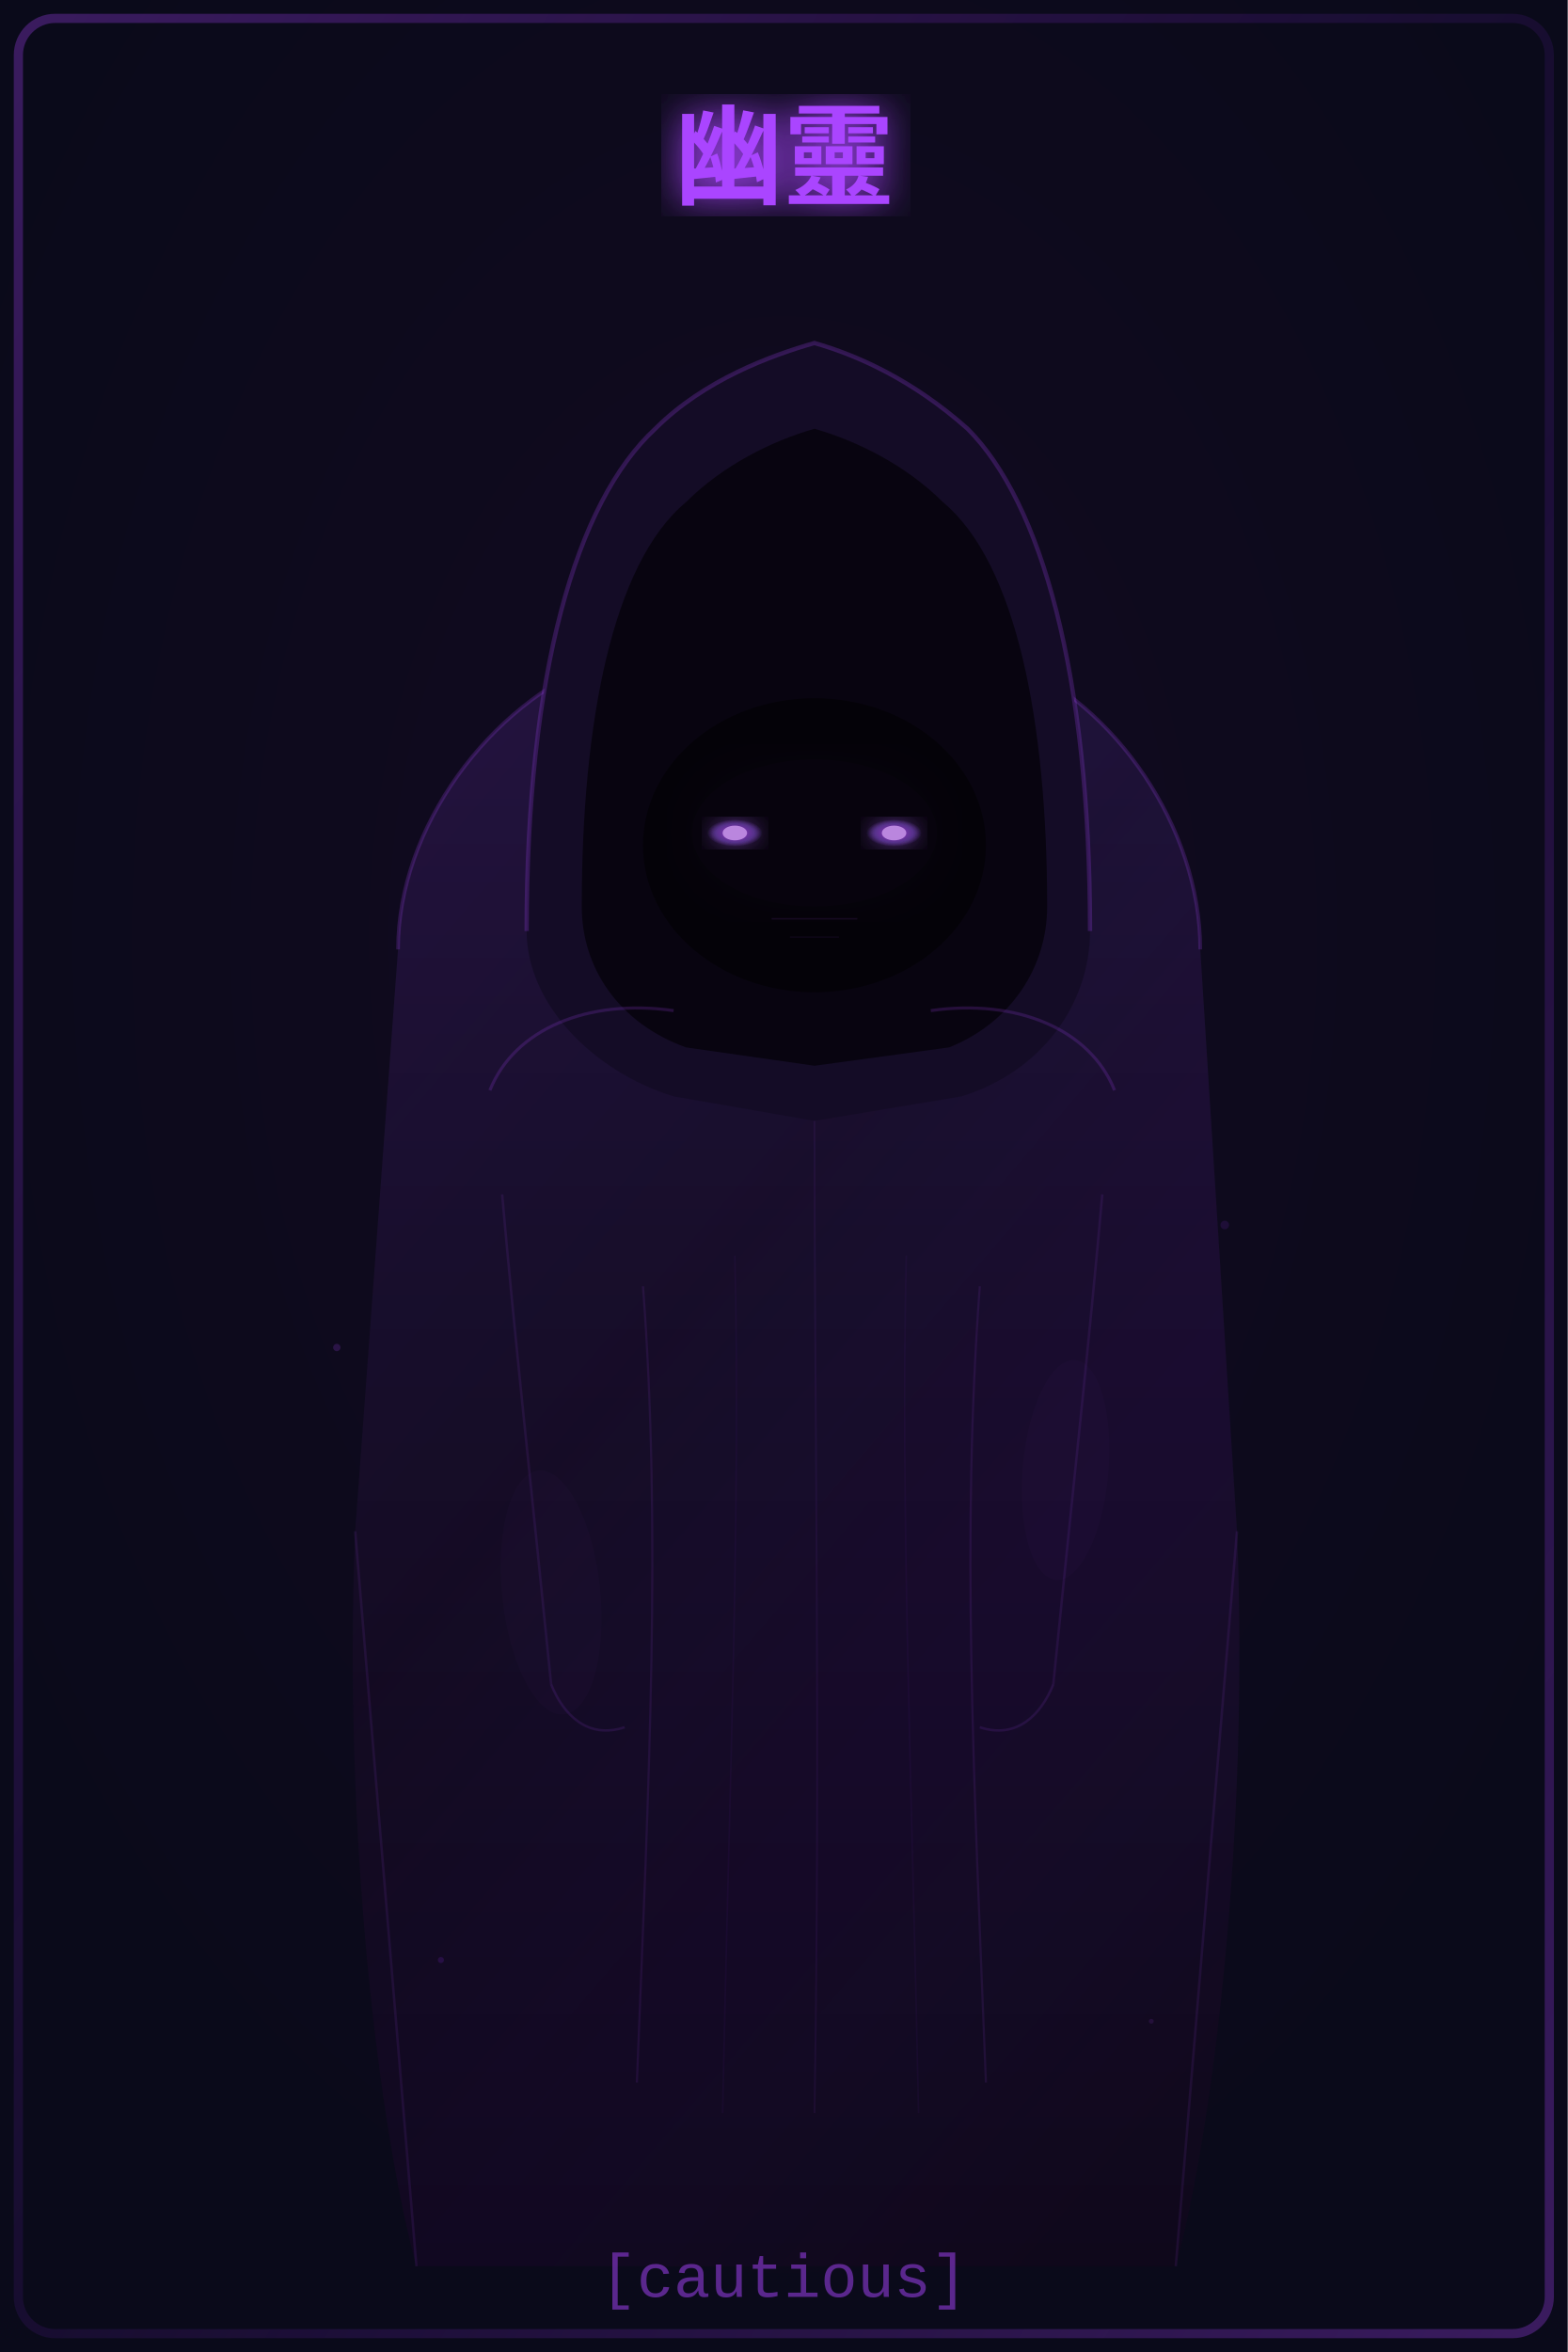
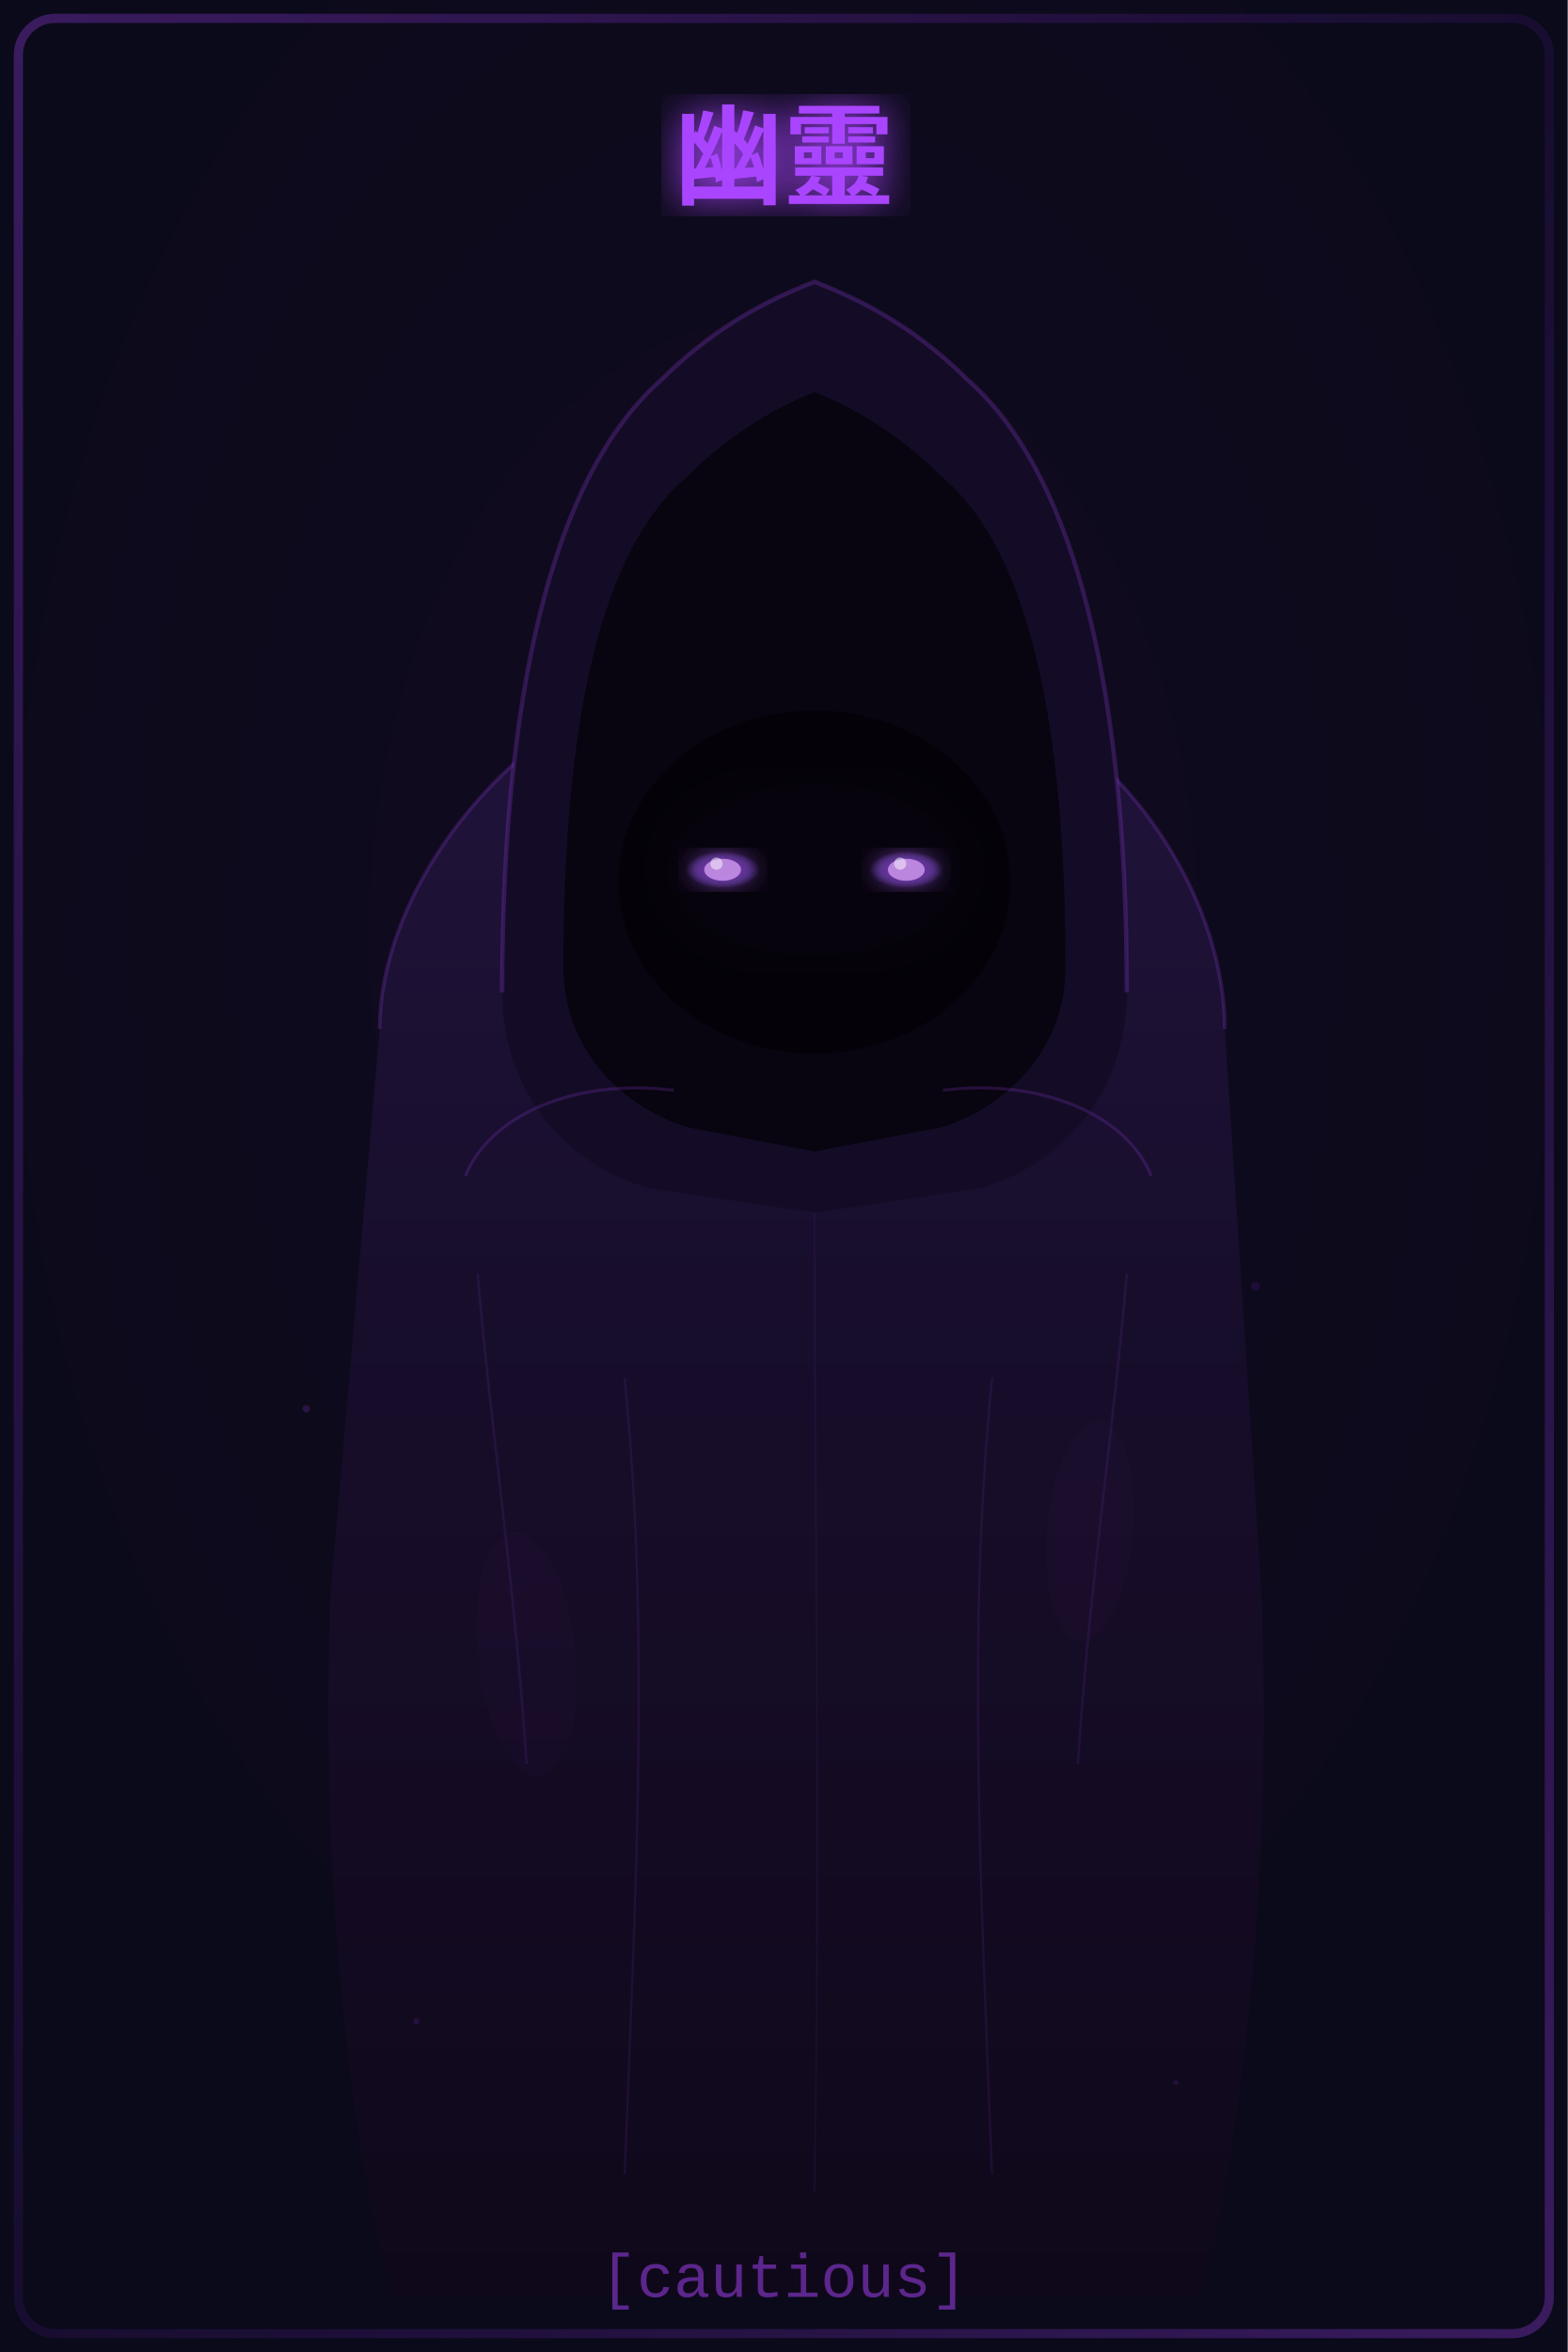
<svg xmlns="http://www.w3.org/2000/svg" width="256" height="384" viewBox="0 0 256 384">
  <defs>
    <radialGradient id="gc-bg" cx="50%" cy="40%" r="60%">
      <stop offset="0%" stop-color="#120a20" />
      <stop offset="100%" stop-color="#0a0a1a" />
    </radialGradient>
    <linearGradient id="gc-cloak" x1="0" y1="0" x2="0" y2="1">
      <stop offset="0%" stop-color="#1e1238" />
      <stop offset="40%" stop-color="#140c26" />
      <stop offset="100%" stop-color="#0a0614" />
-     </linearGradient>
-     <linearGradient id="gc-cloak-sheen" x1="0.2" y1="0" x2="0.8" y2="1">
-       <stop offset="0%" stop-color="#aa44ff" stop-opacity="0.05" />
-       <stop offset="40%" stop-color="#aa44ff" stop-opacity="0.02" />
-       <stop offset="70%" stop-color="#7722cc" stop-opacity="0.07" />
-       <stop offset="100%" stop-color="#aa44ff" stop-opacity="0.03" />
    </linearGradient>
    <radialGradient id="gc-eye-glow" cx="50%" cy="50%" r="50%">
      <stop offset="0%" stop-color="#bb88dd" />
      <stop offset="35%" stop-color="#7733aa" />
      <stop offset="70%" stop-color="#553388" />
      <stop offset="100%" stop-color="#553388" stop-opacity="0" />
    </radialGradient>
    <filter id="gc-glow-dim">
      <feGaussianBlur stdDeviation="2" result="blur" />
      <feMerge>
        <feMergeNode in="blur" />
        <feMergeNode in="SourceGraphic" />
      </feMerge>
    </filter>
    <filter id="gc-glow-soft">
      <feGaussianBlur stdDeviation="5" result="blur" />
      <feMerge>
        <feMergeNode in="blur" />
        <feMergeNode in="SourceGraphic" />
      </feMerge>
    </filter>
    <filter id="gc-glow-title">
      <feGaussianBlur stdDeviation="3.5" result="blur" />
      <feMerge>
        <feMergeNode in="blur" />
        <feMergeNode in="SourceGraphic" />
      </feMerge>
    </filter>
    <linearGradient id="gc-border" x1="0" y1="0" x2="1" y2="1">
      <stop offset="0%" stop-color="#aa44ff" stop-opacity="0.3" />
      <stop offset="50%" stop-color="#7722cc" stop-opacity="0.12" />
      <stop offset="100%" stop-color="#aa44ff" stop-opacity="0.3" />
    </linearGradient>
  </defs>
  <rect width="256" height="384" fill="url(#gc-bg)" />
  <rect x="3" y="3" width="250" height="378" rx="6" fill="none" stroke="url(#gc-border)" stroke-width="1.5" />
  <text x="128" y="32" font-family="'Courier New', monospace" font-size="18" font-weight="bold" fill="#aa44ff" text-anchor="middle" filter="url(#gc-glow-title)">幽靈</text>
-   <path d="M65,155 C65,135 80,115 98,108 L108,102 C116,97 125,94 133,92 C140,94 148,97 156,102 L165,108 C182,115 196,135 196,155 L202,250 C204,300 198,348 192,370 L68,370 C62,348 56,300 58,250 Z" fill="url(#gc-cloak)" />
-   <path d="M65,155 C65,135 80,115 98,108 L108,102 C116,97 125,94 133,92 C140,94 148,97 156,102 L165,108 C182,115 196,135 196,155 L202,250 C204,300 198,348 192,370 L68,370 C62,348 56,300 58,250 Z" fill="url(#gc-cloak-sheen)" />
-   <path d="M65,155 C65,135 80,115 98,108 L108,102" fill="none" stroke="#aa44ff" stroke-width="0.6" opacity="0.2" />
-   <path d="M196,155 C196,135 182,115 165,108 L156,102" fill="none" stroke="#aa44ff" stroke-width="0.6" opacity="0.2" />
-   <path d="M58,250 L68,370" fill="none" stroke="#aa44ff" stroke-width="0.4" opacity="0.1" />
-   <path d="M202,250 L192,370" fill="none" stroke="#aa44ff" stroke-width="0.4" opacity="0.1" />
-   <path d="M86,152 C86,110 94,82 107,70 C115,62 126,58 133,56 C140,58 149,62 158,70 C170,82 178,110 178,152 C178,164 170,175 157,179 L133,183 L110,179 C97,175 86,164 86,152 Z" fill="#140c26" />
-   <path d="M86,152 C86,110 94,82 107,70 C115,62 126,58 133,56 C140,58 149,62 158,70 C170,82 178,110 178,152" fill="none" stroke="#aa44ff" stroke-width="0.7" opacity="0.22" />
-   <path d="M95,148 C95,118 100,92 112,82 C118,76 126,72 133,70 C140,72 148,76 154,82 C166,92 171,118 171,148 C171,158 165,167 155,171 L133,174 L112,171 C101,167 95,158 95,148 Z" fill="#080410" />
-   <ellipse cx="133" cy="138" rx="28" ry="24" fill="#040208" />
-   <ellipse cx="120" cy="136" rx="4.5" ry="2.2" fill="url(#gc-eye-glow)" filter="url(#gc-glow-dim)" />
-   <ellipse cx="120" cy="136" rx="2" ry="1.2" fill="#bb88dd" />
-   <ellipse cx="146" cy="136" rx="4.5" ry="2.2" fill="url(#gc-eye-glow)" filter="url(#gc-glow-dim)" />
-   <ellipse cx="146" cy="136" rx="2" ry="1.2" fill="#bb88dd" />
-   <ellipse cx="133" cy="136" rx="20" ry="12" fill="#aa44ff" opacity="0.02" filter="url(#gc-glow-soft)" />
-   <path d="M80,178 C84,168 96,163 110,165" fill="none" stroke="#aa44ff" stroke-width="0.5" opacity="0.18" />
-   <path d="M182,178 C178,168 166,163 152,165" fill="none" stroke="#aa44ff" stroke-width="0.5" opacity="0.18" />
-   <path d="M82,195 C84,218 87,245 90,275" fill="none" stroke="#aa44ff" stroke-width="0.4" opacity="0.1" />
-   <path d="M180,195 C178,218 175,245 172,275" fill="none" stroke="#aa44ff" stroke-width="0.4" opacity="0.1" />
-   <path d="M90,275 C92,280 96,284 102,282" fill="none" stroke="#aa44ff" stroke-width="0.4" opacity="0.12" />
-   <path d="M172,275 C170,280 166,284 160,282" fill="none" stroke="#aa44ff" stroke-width="0.4" opacity="0.12" />
-   <path d="M105,210 C108,250 106,290 104,340" fill="none" stroke="#aa44ff" stroke-width="0.35" opacity="0.1" />
-   <path d="M133,183 C133,230 134,285 133,345" fill="none" stroke="#aa44ff" stroke-width="0.3" opacity="0.07" />
-   <path d="M160,210 C157,250 159,290 161,340" fill="none" stroke="#aa44ff" stroke-width="0.35" opacity="0.1" />
-   <path d="M120,205 C121,245 119,295 118,345" fill="none" stroke="#7722cc" stroke-width="0.25" opacity="0.06" />
-   <path d="M148,205 C147,245 149,295 150,345" fill="none" stroke="#7722cc" stroke-width="0.25" opacity="0.06" />
-   <ellipse cx="90" cy="260" rx="8" ry="20" fill="#aa44ff" opacity="0.02" transform="rotate(-6,90,260)" />
-   <ellipse cx="174" cy="240" rx="7" ry="18" fill="#aa44ff" opacity="0.02" transform="rotate(5,174,240)" />
-   <line x1="126" y1="150" x2="140" y2="150" stroke="#aa44ff" stroke-width="0.25" opacity="0.1" />
-   <line x1="129" y1="153" x2="137" y2="153" stroke="#aa44ff" stroke-width="0.2" opacity="0.07" />
-   <circle cx="55" cy="220" r="0.6" fill="#aa44ff" opacity="0.18" />
-   <circle cx="200" cy="200" r="0.7" fill="#7722cc" opacity="0.15" />
-   <circle cx="72" cy="320" r="0.5" fill="#7722cc" opacity="0.2" />
-   <circle cx="188" cy="330" r="0.4" fill="#aa44ff" opacity="0.12" />
+   <path d="M62,168 C62,148 78,125 98,115 L110,108 C118,103 126,100 133,98 C140,100 148,103 156,108 L166,115 C186,125 200,148 200,168 L206,260 C208,308 202,355 196,375 L64,375 C58,355 52,308 54,260 Z" fill="url(#gc-cloak)" />
+   <path d="M62,168 C62,148 78,125 98,115 L110,108 C118,103 126,100 133,98 C140,100 148,103 156,108 L166,115 C186,125 200,148 200,168 L206,260 C208,308 202,355 196,375 L64,375 C58,355 52,308 54,260 Z" fill="#aa44ff" opacity="0.03" />
+   <path d="M62,168 C62,148 78,125 98,115 L110,108" fill="none" stroke="#aa44ff" stroke-width="0.6" opacity="0.2" />
+   <path d="M200,168 C200,148 186,125 166,115 L156,108" fill="none" stroke="#aa44ff" stroke-width="0.6" opacity="0.2" />
+   <path d="M82,162 C82,108 92,76 108,62 C118,52 128,48 133,46 C138,48 148,52 158,62 C174,76 184,108 184,162 C184,178 174,190 160,194 L133,198 L106,194 C92,190 82,178 82,162 Z" fill="#140c26" />
+   <path d="M82,162 C82,108 92,76 108,62 C118,52 128,48 133,46 C138,48 148,52 158,62 C174,76 184,108 184,162" fill="none" stroke="#aa44ff" stroke-width="0.7" opacity="0.22" />
+   <path d="M92,158 C92,118 98,90 112,78 C120,70 128,66 133,64 C138,66 146,70 154,78 C168,90 174,118 174,158 C174,170 166,180 154,184 L133,188 L112,184 C100,180 92,170 92,158 Z" fill="#080410" />
+   <ellipse cx="133" cy="144" rx="32" ry="28" fill="#040208" />
+   <ellipse cx="118" cy="142" rx="6" ry="3" fill="url(#gc-eye-glow)" filter="url(#gc-glow-dim)" />
+   <ellipse cx="118" cy="142" rx="3" ry="1.8" fill="#bb88dd" />
+   <circle cx="117" cy="141" r="1" fill="#ffffff" opacity="0.5" />
+   <ellipse cx="148" cy="142" rx="6" ry="3" fill="url(#gc-eye-glow)" filter="url(#gc-glow-dim)" />
+   <ellipse cx="148" cy="142" rx="3" ry="1.8" fill="#bb88dd" />
+   <circle cx="147" cy="141" r="1" fill="#ffffff" opacity="0.5" />
+   <ellipse cx="133" cy="142" rx="24" ry="14" fill="#aa44ff" opacity="0.02" filter="url(#gc-glow-soft)" />
+   <path d="M76,192 C80,182 94,176 110,178" fill="none" stroke="#aa44ff" stroke-width="0.5" opacity="0.18" />
+   <path d="M188,192 C184,182 170,176 154,178" fill="none" stroke="#aa44ff" stroke-width="0.5" opacity="0.18" />
+   <path d="M78,208 C80,232 84,258 86,288" fill="none" stroke="#aa44ff" stroke-width="0.4" opacity="0.1" />
+   <path d="M184,208 C182,232 178,258 176,288" fill="none" stroke="#aa44ff" stroke-width="0.4" opacity="0.1" />
+   <path d="M102,225 C106,265 104,305 102,355" fill="none" stroke="#aa44ff" stroke-width="0.35" opacity="0.1" />
+   <path d="M133,198 C133,242 134,298 133,358" fill="none" stroke="#aa44ff" stroke-width="0.3" opacity="0.07" />
+   <path d="M162,225 C158,265 160,305 162,355" fill="none" stroke="#aa44ff" stroke-width="0.35" opacity="0.1" />
+   <ellipse cx="86" cy="270" rx="8" ry="20" fill="#aa44ff" opacity="0.02" transform="rotate(-6,86,270)" />
+   <ellipse cx="178" cy="250" rx="7" ry="18" fill="#aa44ff" opacity="0.02" transform="rotate(5,178,250)" />
+   <circle cx="50" cy="230" r="0.6" fill="#aa44ff" opacity="0.18" />
+   <circle cx="205" cy="210" r="0.7" fill="#7722cc" opacity="0.15" />
+   <circle cx="68" cy="330" r="0.5" fill="#7722cc" opacity="0.2" />
+   <circle cx="192" cy="340" r="0.4" fill="#aa44ff" opacity="0.12" />
  <text x="128" y="375" font-family="'Courier New', monospace" font-size="10" fill="#aa44ff" text-anchor="middle" opacity="0.5">[cautious]</text>
</svg>
